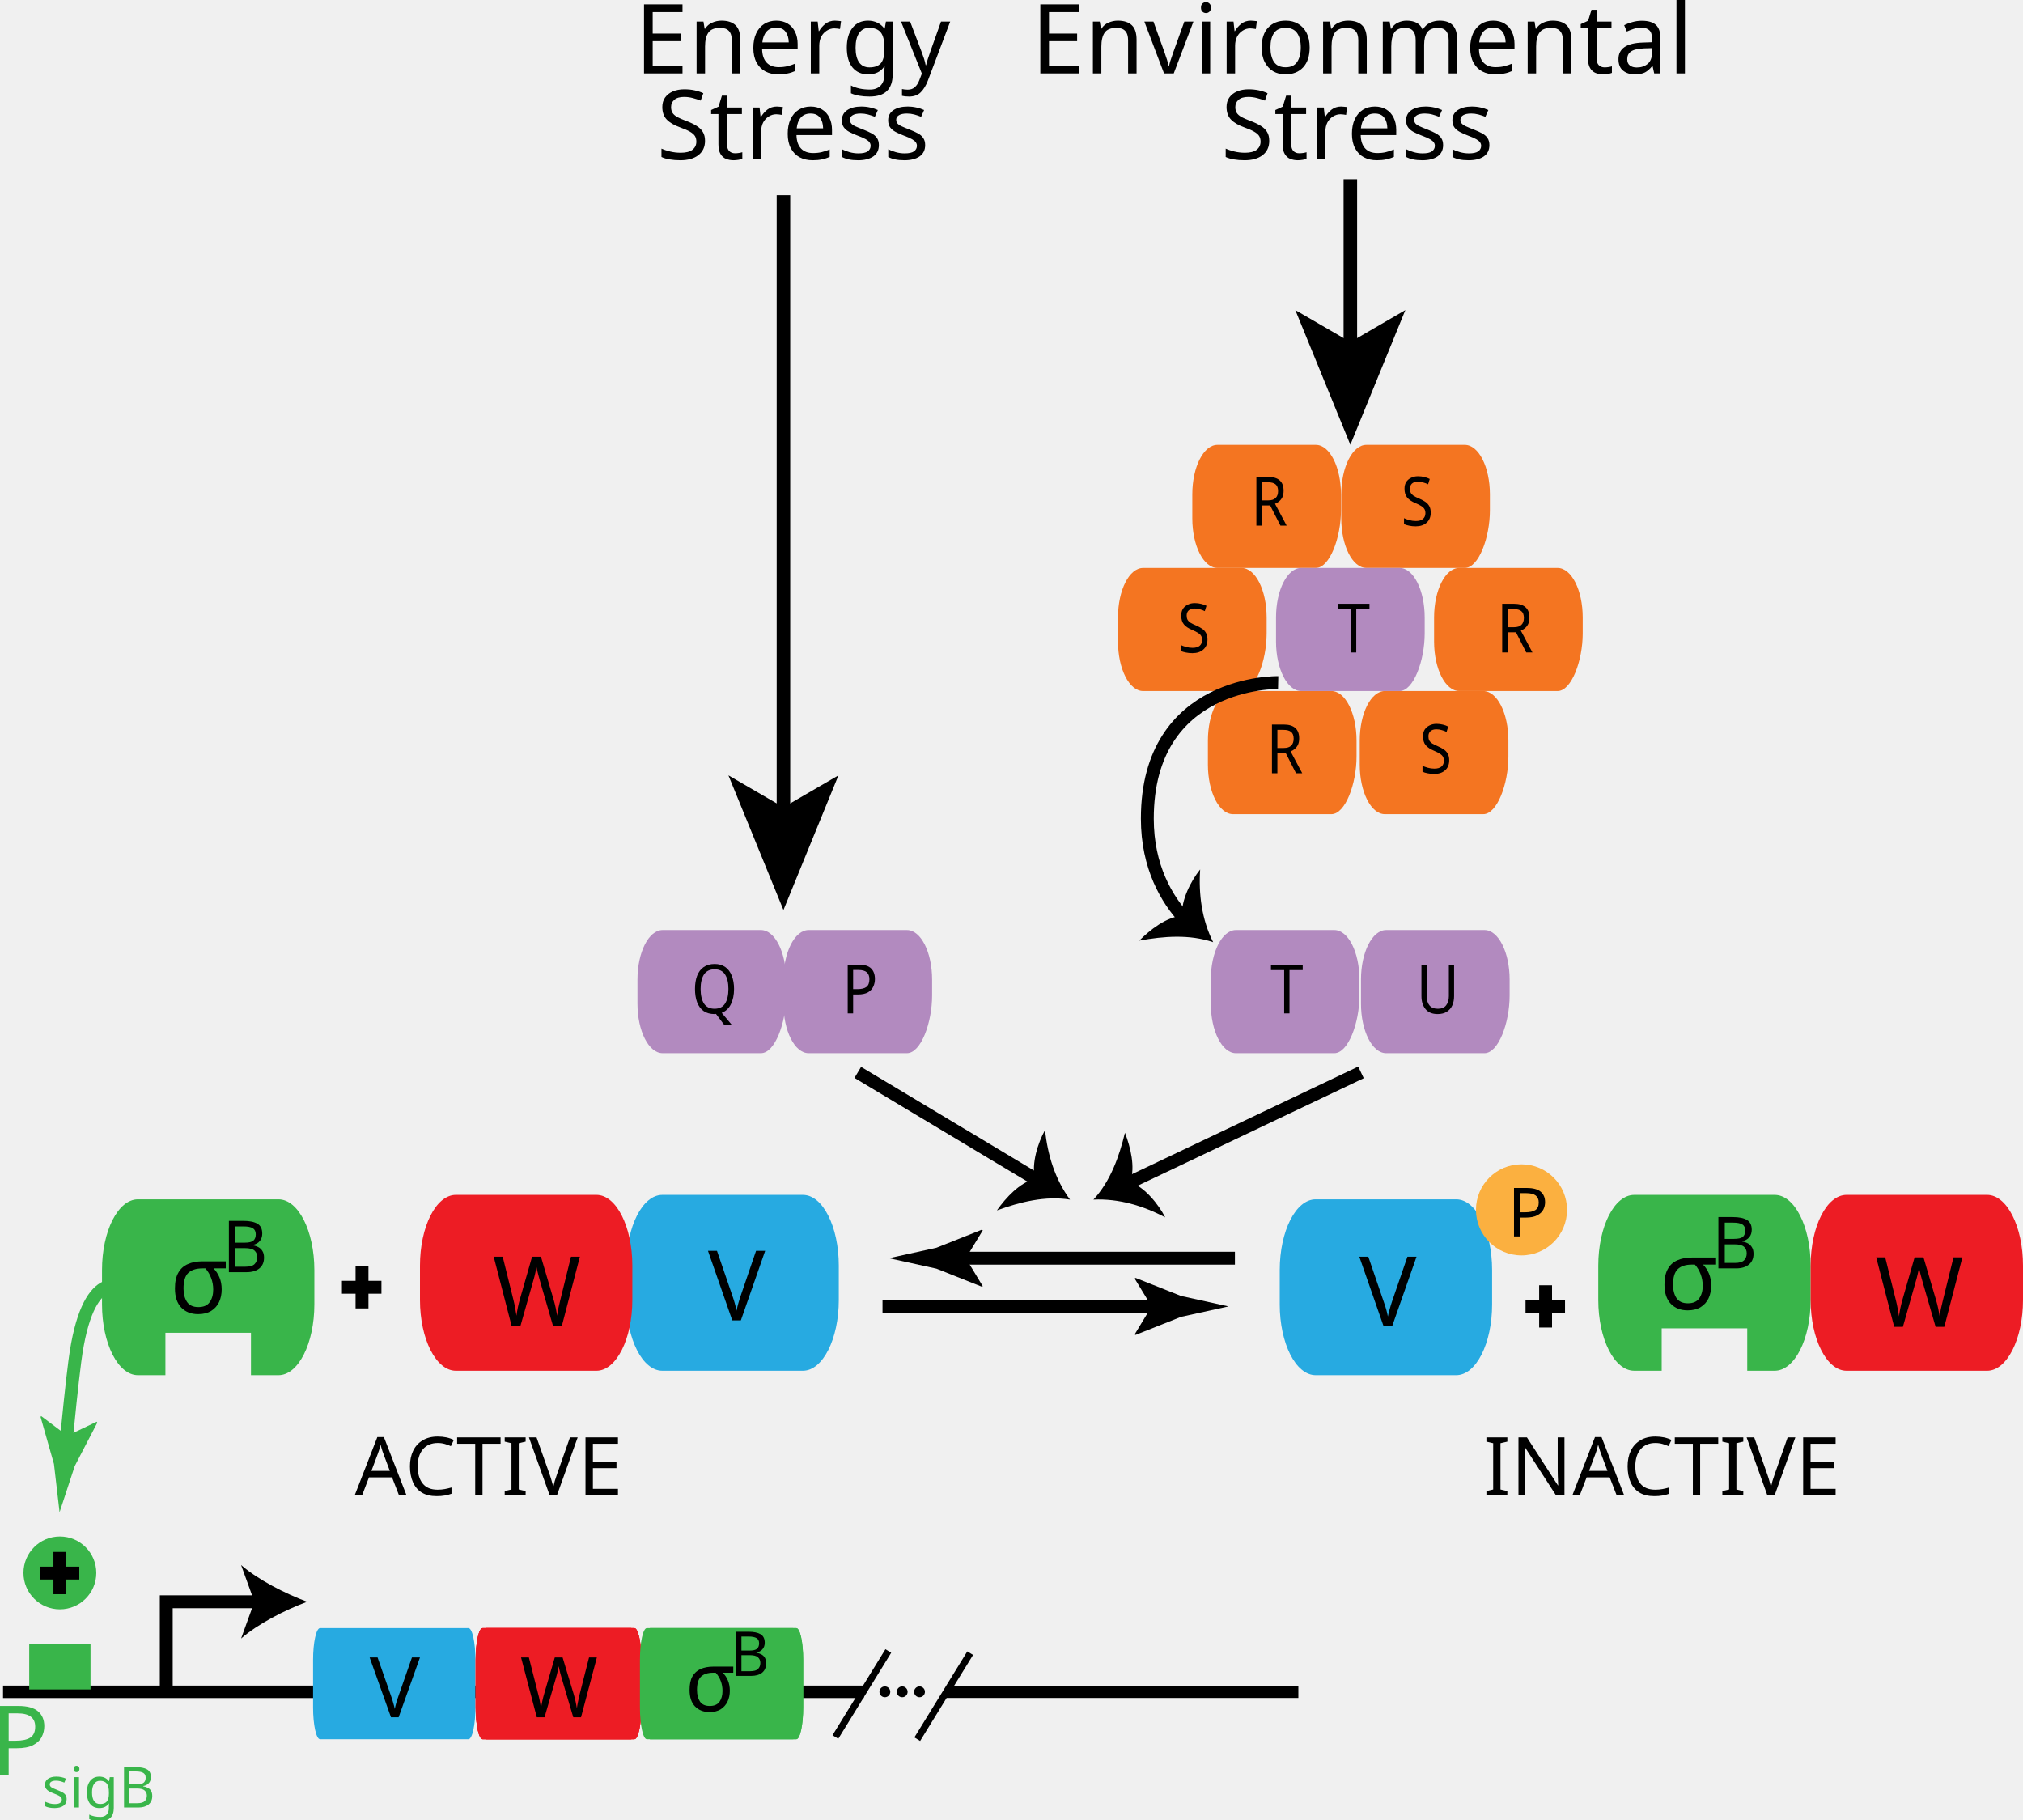
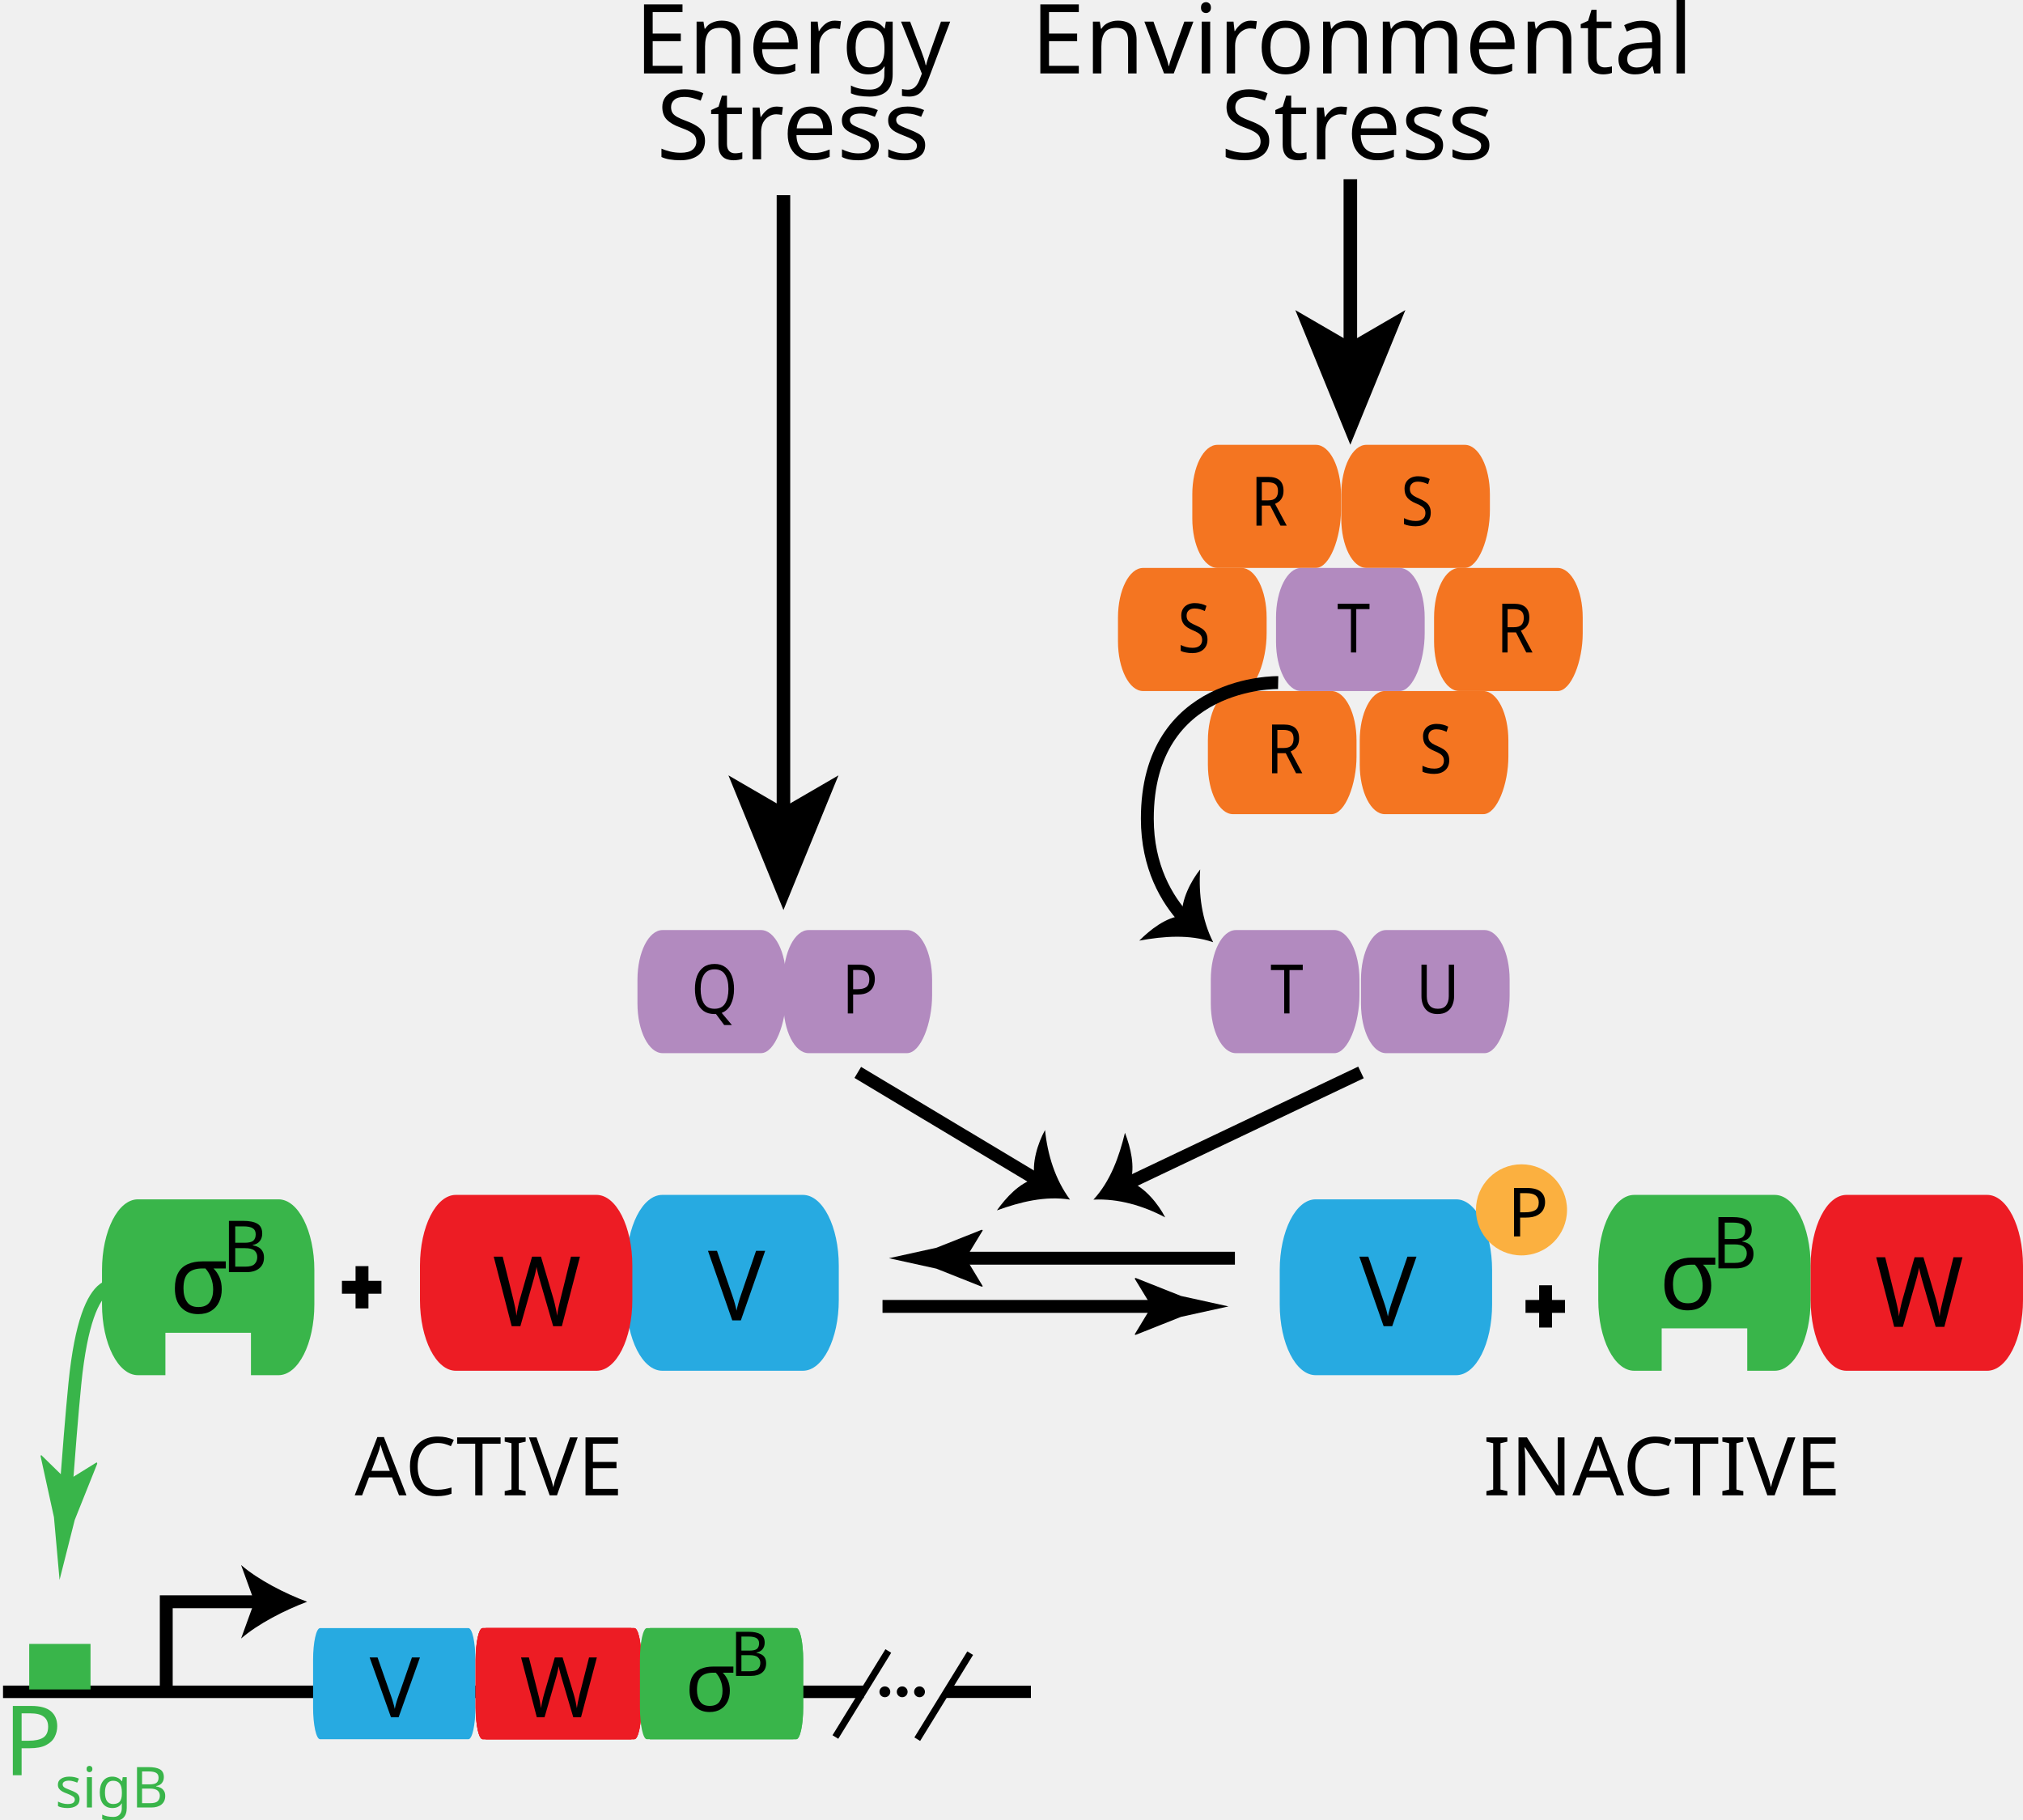
- <svg xmlns="http://www.w3.org/2000/svg" xml:space="preserve" enable-background="new 0 0 595.28 841.89" viewBox="0 0 298.978 268.854" height="268.854" width="298.979" y="0px" x="0px" id="Layer_1" version="1.1">
-   <defs id="defs1507" />
-   <path d="m 137.756,147.115 c 0,4.044 -1.662,8.522 -3.713,8.522 h -14.541 c -2.052,0 -3.716,-3.279 -3.716,-7.323 v -3.545 c 0,-4.044 1.664,-7.324 3.716,-7.324 h 14.541 c 2.051,0 3.713,3.279 3.713,7.324 z" id="path1182" style="fill:#b28abf" />
-   <text y="139.698" x="133.404" style="font-size:9.4px;font-family:MyriadPro-Regular;stroke-width:0.933" id="text1186" font-size="10.077" transform="scale(0.9327915,1.072051)">P</text>
-   <path d="m 116.18,147.115 c 0,4.044 -1.662,8.522 -3.714,8.522 H 97.924 c -2.05,0 -3.713,-3.279 -3.713,-7.323 v -3.545 c 0,-4.044 1.663,-7.324 3.713,-7.324 H 112.466 c 2.052,0 3.714,3.279 3.714,7.324 z" id="path1188" style="fill:#b28abf" />
-   <text y="139.698" x="109.536" style="font-size:9.4px;font-family:MyriadPro-Regular;stroke-width:0.933" id="text1192" font-size="10.077" transform="scale(0.9327915,1.072051)">Q</text>
-   <path d="m 223.108,147.114 c 0,4.046 -1.661,8.524 -3.713,8.524 h -14.541 c -2.052,0 -3.715,-3.279 -3.715,-7.323 v -3.546 c 0,-4.046 1.663,-7.325 3.715,-7.325 h 14.541 c 2.052,0 3.713,3.279 3.713,7.325 z" id="path1194" style="fill:#b28abf" />
-   <text y="139.698" x="224.367" style="font-size:9.4px;font-family:MyriadPro-Regular;stroke-width:0.933" id="text1198" font-size="10.077" transform="scale(0.9327915,1.072051)">U</text>
-   <path d="m 200.913,147.114 c 0,4.046 -1.663,8.524 -3.715,8.524 h -14.542 c -2.051,0 -3.713,-3.279 -3.713,-7.323 v -3.546 c 0,-4.046 1.662,-7.325 3.713,-7.325 h 14.542 c 2.052,0 3.715,3.279 3.715,7.325 z" id="path1200" style="fill:#b28abf" />
-   <text y="139.698" x="201.275" style="font-size:9.4px;font-family:MyriadPro-Regular;stroke-width:0.933" id="text1204" font-size="10.077" transform="scale(0.9327915,1.072051)">T</text>
-   <g transform="translate(-18.0765,-251.5178)" id="g1210">
-     <path d="m 142.041,443.627 c 0,5.778 -2.377,10.463 -5.306,10.463 h -20.774 c -2.929,0 -5.306,-4.685 -5.306,-10.463 v -5.064 c 0,-5.778 2.377,-10.463 5.306,-10.463 h 20.774 c 2.929,0 5.306,4.685 5.306,10.463 z" id="path1206" style="fill:#27aae1" />
-     <text transform="matrix(0.9783,0,0,1,122.707,446.6465)" font-size="14.396" id="text1208" style="font-size:14.396px;font-family:MyriadPro-Regular">V</text>
+ <svg xmlns="http://www.w3.org/2000/svg" version="1.1" id="Layer_1" x="0px" y="0px" width="298.979px" height="268.854px" viewBox="0 0 298.979 268.854" enable-background="new 0 0 298.979 268.854" xml:space="preserve">
+   <path id="path1182" fill="#B28ABF" d="M137.755,147.115c0,4.044-1.662,8.521-3.713,8.521h-14.541c-2.052,0-3.716-3.278-3.716-7.323  v-3.545c0-4.044,1.664-7.323,3.716-7.323h14.541c2.051,0,3.713,3.278,3.713,7.323V147.115z" />
+   <text id="text1186" transform="matrix(0.8701 0 0 1 124.4385 149.7649)" font-family="'MyriadPro-Regular'" font-size="10.077">P</text>
+   <path id="path1188" fill="#B28ABF" d="M116.181,147.115c0,4.044-1.662,8.521-3.714,8.521H97.924c-2.05,0-3.713-3.278-3.713-7.323  v-3.545c0-4.044,1.663-7.323,3.713-7.323h14.542c2.052,0,3.714,3.278,3.714,7.323V147.115z" />
+   <text id="text1192" transform="matrix(0.8701 0 0 1 102.1748 149.7649)" font-family="'MyriadPro-Regular'" font-size="10.077">Q</text>
+   <path id="path1194" fill="#B28ABF" d="M223.108,147.115c0,4.046-1.66,8.523-3.713,8.523h-14.541c-2.052,0-3.715-3.278-3.715-7.322  v-3.547c0-4.046,1.663-7.324,3.715-7.324h14.541c2.053,0,3.713,3.278,3.713,7.324V147.115z" />
+   <text id="text1198" transform="matrix(0.8701 0 0 1 209.2881 149.7649)" font-family="'MyriadPro-Regular'" font-size="10.077">U</text>
+   <path id="path1200" fill="#B28ABF" d="M200.913,147.115c0,4.046-1.662,8.523-3.715,8.523h-14.541c-2.052,0-3.714-3.278-3.714-7.322  v-3.547c0-4.046,1.662-7.324,3.714-7.324h14.541c2.053,0,3.715,3.278,3.715,7.324V147.115z" />
+   <text id="text1204" transform="matrix(0.8701 0 0 1 187.748 149.7649)" font-family="'MyriadPro-Regular'" font-size="10.077">T</text>
+   <g id="g1210" transform="translate(-18.0765,-251.5178)">
+     <path id="path1206" fill="#27AAE1" d="M142.041,443.627c0,5.777-2.377,10.463-5.306,10.463h-20.774   c-2.929,0-5.306-4.686-5.306-10.463v-5.064c0-5.778,2.377-10.463,5.306-10.463h20.774c2.929,0,5.306,4.685,5.306,10.463V443.627z" />
+     <text id="text1208" transform="matrix(0.9783 0 0 1 122.7074 446.647)" font-family="'MyriadPro-Regular'" font-size="14.396">V</text>
  </g>
-   <path d="m 93.452,192.112 c 0,5.776 -2.376,10.461 -5.305,10.461 H 67.373 c -2.931,0 -5.305,-4.685 -5.305,-10.461 v -5.068 c 0,-5.779 2.374,-10.463 5.305,-10.463 h 20.775 c 2.929,0 5.305,4.684 5.305,10.463 z" id="path1214" style="fill:#ed1c24" />
-   <text y="193.849" x="73.599" style="font-size:14.238px;font-family:MyriadPro-Regular;stroke-width:0.989" id="text1218" font-size="14.396" transform="scale(0.9890905,1.01103)">W</text>
-   <path d="m 220.518,192.766 c 0,5.78 -2.374,10.46 -5.306,10.46 h -20.774 c -2.93,0 -5.306,-4.68 -5.306,-10.46 v -5.065 c 0,-5.779 2.376,-10.462 5.306,-10.462 h 20.774 c 2.932,0 5.306,4.683 5.306,10.462 z" id="path1220" style="fill:#27aae1" />
-   <text y="193.849" x="203.11" style="font-size:14.238px;font-family:MyriadPro-Regular;stroke-width:0.989" id="text1224" font-size="14.396" transform="scale(0.9890905,1.01103)">V</text>
-   <circle cx="224.862" cy="178.793" r="6.731" id="circle1226" style="fill:#fbb040" />
-   <text y="182.717" x="222.787" style="font-size:10.038px;font-family:MyriadPro-Regular" id="text1230" font-size="10.038">P</text>
-   <line style="fill:none;stroke:#000000;stroke-width:1.904" id="line1232" y2="198.884" x2="158.138" y1="198.884" x1="158.138" />
-   <line style="fill:none;stroke:#000000;stroke-width:1.904" id="line1234" y2="198.884" x2="158.138" y1="198.884" x1="158.138" />
-   <path d="m 46.459,192.766 c 0,5.778 -2.374,10.461 -5.305,10.461 h -4.064 v -6.266 h -12.644 v 6.266 h -4.065 c -2.931,0 -5.305,-4.683 -5.305,-10.461 v -5.066 c 0,-5.776 2.374,-10.461 5.305,-10.461 h 20.773 c 2.931,0 5.305,4.685 5.305,10.461 z" id="path1236" style="fill:#39b54a" />
-   <text y="191.945" x="25.36" style="font-size:14.125px;font-family:MyriadPro-Regular;stroke-width:0.989" id="text1240" font-size="14.281" transform="scale(0.9890905,1.01103)">σ</text>
-   <text y="185.942" x="33.187" style="font-size:10.496px;font-family:MyriadPro-Regular;stroke-width:0.577" id="text1242" font-size="18.203" transform="scale(0.9890481,1.011073)">B</text>
-   <line style="fill:#ffffff;stroke:#000000;stroke-width:1.843" id="line1244" y2="250.019" x2="127.664" y1="250.019" x1="0.447" />
-   <path d="m 70.261,252.318 c 0,2.598 -0.464,4.708 -1.036,4.708 h -21.919 c -0.573,0 -1.037,-2.11 -1.037,-4.708 v -7.008 c 0,-2.601 0.464,-4.708 1.037,-4.708 h 21.919 c 0.572,0 1.036,2.107 1.036,4.708 z" id="path1246" style="fill:#27aae1" />
-   <text y="253.783" x="54.629" style="font-size:12.387px;font-family:MyriadPro-Regular" id="text1250" font-size="12.387">V</text>
-   <path d="m 94.291,252.318 c 0,2.598 -0.464,4.708 -1.038,4.708 h -21.919 c -0.573,0 -1.037,-2.11 -1.037,-4.708 v -7.008 c 0,-2.601 0.464,-4.708 1.037,-4.708 h 21.919 c 0.574,0 1.038,2.107 1.038,4.708 z" id="path1252" style="fill:#ed1c24" />
-   <path d="m 94.782,252.318 c 0,2.598 -0.464,4.708 -1.038,4.708 h -21.919 c -0.573,0 -1.037,-2.11 -1.037,-4.708 v -7.008 c 0,-2.601 0.464,-4.708 1.037,-4.708 h 21.919 c 0.574,0 1.038,2.107 1.038,4.708 z" id="path1256" style="fill:#ed1c24" />
-   <path d="m 94.291,252.318 c 0,2.598 -0.464,4.708 -1.038,4.708 h -21.919 c -0.573,0 -1.037,-2.11 -1.037,-4.708 v -7.008 c 0,-2.601 0.464,-4.708 1.037,-4.708 h 21.919 c 0.574,0 1.038,2.107 1.038,4.708 z" id="path1260" style="fill:#ed1c24" />
-   <path d="m 94.782,252.318 c 0,2.598 -0.464,4.708 -1.038,4.708 h -21.919 c -0.573,0 -1.037,-2.11 -1.037,-4.708 v -7.008 c 0,-2.601 0.464,-4.708 1.037,-4.708 h 21.919 c 0.574,0 1.038,2.107 1.038,4.708 z" id="path1264" style="fill:#ed1c24" />
-   <path d="m 94.291,252.318 c 0,2.598 -0.464,4.708 -1.038,4.708 h -21.919 c -0.573,0 -1.037,-2.11 -1.037,-4.708 v -7.008 c 0,-2.601 0.464,-4.708 1.037,-4.708 h 21.919 c 0.574,0 1.038,2.107 1.038,4.708 z" id="path1268" style="fill:#ed1c24" />
-   <path d="m 94.782,252.318 c 0,2.598 -0.464,4.708 -1.038,4.708 h -21.919 c -0.573,0 -1.037,-2.11 -1.037,-4.708 v -7.008 c 0,-2.601 0.464,-4.708 1.037,-4.708 h 21.919 c 0.574,0 1.038,2.107 1.038,4.708 z" id="path1272" style="fill:#ed1c24" />
-   <text y="253.783" x="76.852" font-size="12.387" id="text1276" style="font-size:12.387px;font-family:MyriadPro-Regular">W</text>
-   <path d="m 118.703,252.318 c 0,2.598 -0.458,4.708 -1.023,4.708 H 96.089 c -0.563,0 -1.021,-2.11 -1.021,-4.708 v -7.008 c 0,-2.601 0.458,-4.708 1.021,-4.708 H 117.68 c 0.565,0 1.023,2.107 1.023,4.708 z" id="path1280" style="fill:#39b54a" />
-   <path d="m 118.21,252.318 c 0,2.598 -0.457,4.708 -1.021,4.708 H 95.599 c -0.564,0 -1.022,-2.11 -1.022,-4.708 v -7.008 c 0,-2.601 0.458,-4.708 1.022,-4.708 H 117.189 c 0.564,0 1.021,2.107 1.021,4.708 z" id="path1284" style="fill:#39b54a" />
-   <path d="m 118.703,252.318 c 0,2.598 -0.458,4.708 -1.023,4.708 H 96.089 c -0.563,0 -1.021,-2.11 -1.021,-4.708 v -7.008 c 0,-2.601 0.458,-4.708 1.021,-4.708 H 117.68 c 0.565,0 1.023,2.107 1.023,4.708 z" id="path1288" style="fill:#39b54a" />
-   <rect style="fill:#39b54a" id="rect1292" height="6.73" width="9.059" y="242.937" x="4.319" />
-   <g transform="translate(-18.0765,-251.5178)" id="g1304">
+   <path id="path1214" fill="#ED1C24" d="M93.453,192.113c0,5.775-2.376,10.461-5.305,10.461H67.373c-2.931,0-5.305-4.686-5.305-10.461  v-5.068c0-5.779,2.374-10.463,5.305-10.463h20.775c2.929,0,5.305,4.684,5.305,10.463V192.113z" />
+   <text id="text1218" transform="matrix(0.9783 0 0 1 72.7954 195.9875)" font-family="'MyriadPro-Regular'" font-size="14.396">W</text>
+   <path id="path1220" fill="#27AAE1" d="M220.518,192.766c0,5.78-2.374,10.46-5.306,10.46h-20.774c-2.931,0-5.306-4.68-5.306-10.46  v-5.064c0-5.779,2.375-10.462,5.306-10.462h20.774c2.932,0,5.306,4.683,5.306,10.462V192.766z" />
+   <text id="text1224" transform="matrix(0.9783 0 0 1 200.8936 195.9875)" font-family="'MyriadPro-Regular'" font-size="14.396">V</text>
+   <circle id="circle1226" fill="#FBB040" cx="224.862" cy="178.793" r="6.731" />
+   <text id="text1230" transform="matrix(1 0 0 1 222.7861 182.717)" font-family="'MyriadPro-Regular'" font-size="10.038">P</text>
+   <line id="line1232" fill="none" stroke="#000000" stroke-width="1.904" x1="158.138" y1="198.884" x2="158.138" y2="198.884" />
+   <line id="line1234" fill="none" stroke="#000000" stroke-width="1.904" x1="158.138" y1="198.884" x2="158.138" y2="198.884" />
+   <path id="path1236" fill="#39B54A" d="M46.458,192.766c0,5.778-2.374,10.461-5.305,10.461h-4.064v-6.266H24.445v6.266H20.38  c-2.931,0-5.305-4.683-5.305-10.461V187.7c0-5.776,2.374-10.461,5.305-10.461h20.773c2.931,0,5.305,4.685,5.305,10.461V192.766z" />
+   <text id="text1240" transform="matrix(0.9783 0 0 1 25.0835 194.0627)" font-family="'MyriadPro-Regular'" font-size="14.281">σ</text>
+   <text id="text1242" transform="matrix(0.9782 0 0 1 32.8237 188.0002)" font-family="'MyriadPro-Regular'" font-size="10.612">B</text>
+   <line id="line1244" fill="none" stroke="#000000" stroke-width="1.843" x1="0.447" y1="250.019" x2="127.664" y2="250.019" />
+   <path id="path1246" fill="#27AAE1" d="M70.262,252.319c0,2.598-0.464,4.708-1.036,4.708H47.307c-0.573,0-1.037-2.11-1.037-4.708  v-7.009c0-2.601,0.464-4.708,1.037-4.708h21.919c0.572,0,1.036,2.107,1.036,4.708V252.319z" />
+   <text id="text1250" transform="matrix(1 0 0 1 54.6289 253.7834)" font-family="'MyriadPro-Regular'" font-size="12.387">V</text>
+   <path id="path1252" fill="#ED1C24" d="M94.292,252.319c0,2.598-0.464,4.708-1.038,4.708H71.334c-0.573,0-1.037-2.11-1.037-4.708  v-7.009c0-2.601,0.464-4.708,1.037-4.708h21.919c0.574,0,1.038,2.107,1.038,4.708V252.319z" />
+   <path id="path1256" fill="#ED1C24" d="M94.783,252.319c0,2.598-0.464,4.708-1.038,4.708H71.826c-0.573,0-1.037-2.11-1.037-4.708  v-7.009c0-2.601,0.464-4.708,1.037-4.708h21.919c0.574,0,1.038,2.107,1.038,4.708V252.319z" />
+   <path id="path1260" fill="#ED1C24" d="M94.292,252.319c0,2.598-0.464,4.708-1.038,4.708H71.334c-0.573,0-1.037-2.11-1.037-4.708  v-7.009c0-2.601,0.464-4.708,1.037-4.708h21.919c0.574,0,1.038,2.107,1.038,4.708V252.319z" />
+   <path id="path1264" fill="#ED1C24" d="M94.783,252.319c0,2.598-0.464,4.708-1.038,4.708H71.826c-0.573,0-1.037-2.11-1.037-4.708  v-7.009c0-2.601,0.464-4.708,1.037-4.708h21.919c0.574,0,1.038,2.107,1.038,4.708V252.319z" />
+   <path id="path1268" fill="#ED1C24" d="M94.292,252.319c0,2.598-0.464,4.708-1.038,4.708H71.334c-0.573,0-1.037-2.11-1.037-4.708  v-7.009c0-2.601,0.464-4.708,1.037-4.708h21.919c0.574,0,1.038,2.107,1.038,4.708V252.319z" />
+   <path id="path1272" fill="#ED1C24" d="M94.783,252.319c0,2.598-0.464,4.708-1.038,4.708H71.826c-0.573,0-1.037-2.11-1.037-4.708  v-7.009c0-2.601,0.464-4.708,1.037-4.708h21.919c0.574,0,1.038,2.107,1.038,4.708V252.319z" />
+   <text id="text1276" transform="matrix(1 0 0 1 76.8516 253.7834)" font-family="'MyriadPro-Regular'" font-size="12.387">W</text>
+   <path id="path1280" fill="#39B54A" d="M118.703,252.319c0,2.598-0.458,4.708-1.023,4.708h-21.59c-0.563,0-1.021-2.11-1.021-4.708  v-7.009c0-2.601,0.458-4.708,1.021-4.708h21.59c0.565,0,1.023,2.107,1.023,4.708V252.319z" />
+   <path id="path1284" fill="#39B54A" d="M118.21,252.319c0,2.598-0.457,4.708-1.021,4.708H95.6c-0.564,0-1.022-2.11-1.022-4.708  v-7.009c0-2.601,0.458-4.708,1.022-4.708h21.59c0.564,0,1.021,2.107,1.021,4.708V252.319z" />
+   <path id="path1288" fill="#39B54A" d="M118.703,252.319c0,2.598-0.458,4.708-1.023,4.708h-21.59c-0.563,0-1.021-2.11-1.021-4.708  v-7.009c0-2.601,0.458-4.708,1.021-4.708h21.59c0.565,0,1.023,2.107,1.023,4.708V252.319z" />
+   <rect id="rect1292" x="4.319" y="242.937" fill="#39B54A" width="9.059" height="6.73" />
+   <g id="g1304" transform="translate(-18.0765,-251.5178)">
    <g id="g1302">
      <g id="g1300">
-         <line x1="158.768" y1="437.457" x2="200.585" y2="437.457" id="line1294" style="fill:none;stroke:#000000;stroke-width:1.904" />
+         <line id="line1294" fill="none" stroke="#000000" stroke-width="1.904" x1="158.768" y1="437.458" x2="200.585" y2="437.458" />
        <g id="g1298">
-           <path d="m 160.818,437.457 2.503,-4.116 -0.14,-0.094 -6.712,2.666 c -2.338,0.515 -4.677,1.029 -7.016,1.544 2.338,0.515 4.677,1.028 7.016,1.544 l 6.712,2.666 0.14,-0.07 z" id="path1296" />
+           <path id="path1296" d="M160.818,437.458l2.503-4.116l-0.14-0.095l-6.712,2.666c-2.338,0.516-4.677,1.029-7.016,1.545      c2.338,0.515,4.677,1.027,7.016,1.544l6.712,2.666l0.14-0.07L160.818,437.458z" />
        </g>
      </g>
    </g>
  </g>
-   <g transform="translate(-18.0765,-251.5178)" id="g1318">
+   <g id="g1318" transform="translate(-18.0765,-251.5178)">
    <g id="g1316">
      <g id="g1314">
-         <line x1="148.503" y1="444.58" x2="190.32" y2="444.58" id="line1308" style="fill:none;stroke:#000000;stroke-width:1.904" />
+         <line id="line1308" fill="none" stroke="#000000" stroke-width="1.904" x1="148.503" y1="444.58" x2="190.32" y2="444.58" />
        <g id="g1312">
-           <path d="m 188.27,444.58 -2.504,-4.116 0.141,-0.094 6.713,2.666 c 2.338,0.515 4.677,1.029 7.016,1.544 -2.339,0.515 -4.678,1.028 -7.016,1.544 l -6.713,2.666 -0.141,-0.07 z" id="path1310" />
+           <path id="path1310" d="M188.27,444.58l-2.504-4.115l0.142-0.095l6.713,2.666c2.338,0.516,4.677,1.029,7.016,1.544      c-2.339,0.516-4.678,1.028-7.016,1.545l-6.713,2.665l-0.142-0.069L188.27,444.58z" />
        </g>
      </g>
    </g>
  </g>
-   <g transform="translate(-18.0765,-251.5178)" id="g1332">
+   <g id="g1332" transform="translate(-18.0765,-251.5178)">
    <g id="g1330">
      <g id="g1328">
-         <path stroke-miterlimit="10" d="m 36.246,441.864 c 0,0 -5.244,-3.448 -7.104,10.791 -0.421,3.226 -0.96,8.471 -1.407,13.069" id="path1322" style="fill:none;stroke:#39b54a;stroke-width:1.904;stroke-miterlimit:10" />
+         <path id="path1322" fill="none" stroke="#39B54A" stroke-width="1.904" stroke-miterlimit="10" d="M36.246,441.973     c0,0-5.244-4.476-7.104,14.011c-0.421,4.189-0.96,10.999-1.407,16.969" />
        <g id="g1326">
-           <path d="m 28.024,463.693 4.348,-2.076 0.079,0.149 -3.329,6.409 c -0.747,2.274 -1.495,4.55 -2.243,6.824 -0.276,-2.379 -0.552,-4.757 -0.829,-7.136 l -1.976,-6.946 0.084,-0.133 z" id="path1324" style="fill:#39b54a" />
+           <path id="path1324" fill="#39B54A" d="M28.024,470.315l4.348-2.695l0.079,0.194l-3.329,8.321      c-0.747,2.951-1.495,5.907-2.243,8.86c-0.276-3.09-0.552-6.178-0.829-9.267l-1.976-9.018l0.084-0.173L28.024,470.315z" />
        </g>
      </g>
    </g>
  </g>
-   <circle style="fill:#39b54a" id="circle1336" r="5.383" cy="232.445" cx="8.849" />
-   <line style="fill:none;stroke:#000000;stroke-width:1.904" id="line1338" y2="232.47" x2="11.72" y1="232.47" x1="5.883" />
-   <line style="fill:none;stroke:#000000;stroke-width:1.904" id="line1340" y2="235.593" x2="8.849" y1="229.346" x1="8.849" />
-   <g transform="translate(-18.0765,-251.5178)" id="g1348">
-     <polyline points="42.648,501.186 42.648,488.228 56.577,488.228   " id="polyline1342" style="fill:none;stroke:#000000;stroke-width:1.904" />
+   <g id="g1348" transform="translate(-18.0765,-251.5178)">
+     <polyline id="polyline1342" fill="none" stroke="#000000" stroke-width="1.904" points="42.648,501.186 42.648,488.228    56.577,488.228  " />
    <g id="g1346">
-       <path d="m 63.472,488.228 c -3.244,1.204 -7.27,3.258 -9.765,5.434 l 1.965,-5.434 -1.965,-5.433 c 2.495,2.176 6.521,4.229 9.765,5.433 z" id="path1344" />
+       <path id="path1344" d="M63.472,488.228c-3.244,1.204-7.27,3.258-9.765,5.434l1.965-5.434l-1.965-5.433    C56.202,484.971,60.228,487.024,63.472,488.228z" />
    </g>
  </g>
-   <text y="250.122" x="102.364" style="font-size:12.155px;font-family:MyriadPro-Regular;stroke-width:0.989" id="text1352" font-size="12.289" transform="scale(0.9890905,1.01103)">σ</text>
-   <text y="244.952" x="109.102" style="font-size:9.032px;font-family:MyriadPro-Regular;stroke-width:0.577" id="text1354" font-size="15.663" transform="scale(0.9890481,1.011073)">B</text>
-   <g transform="translate(-18.0765,-251.1403)" id="g1360">
-     <text transform="translate(16.6694,513.4814)" font-size="14.337" id="text1356" style="font-size:14.337px;font-family:MyriadPro-Regular;fill:#39b54a">P</text>
-     <text transform="matrix(0.583,0,0,0.583,24.2969,518.2559)" font-size="14.337" id="text1358" style="font-size:14.337px;font-family:MyriadPro-Regular;fill:#39b54a">sigB</text>
+   <text id="text1352" transform="matrix(0.9783 0 0 1 101.2471 252.8811)" font-family="'MyriadPro-Regular'" font-size="12.289">σ</text>
+   <text id="text1354" transform="matrix(0.9782 0 0 1 107.9072 247.6643)" font-family="'MyriadPro-Regular'" font-size="9.132">B</text>
+   <g id="g1360" transform="translate(-18.0765,-251.1403)">
+     <text id="text1356" transform="matrix(1 0 0 1 18.5819 513.4814)" fill="#39B54A" font-family="'MyriadPro-Regular'" font-size="14.337">P</text>
+     <text id="text1358" transform="matrix(1 0 0 1 26.2103 518.2558)" fill="#39B54A" font-family="'MyriadPro-Regular'" font-size="8.358">sigB</text>
  </g>
-   <path d="m 198.181,75.407 c 0,4.046 -1.664,8.523 -3.713,8.523 h -14.543 c -2.05,0 -3.715,-3.277 -3.715,-7.322 v -3.547 c 0,-4.044 1.665,-7.323 3.715,-7.323 h 14.543 c 2.049,0 3.713,3.279 3.713,7.323 z" id="path1364" style="fill:#f47521" />
-   <path d="m 220.192,75.407 c 0,4.046 -1.661,8.523 -3.713,8.523 h -14.541 c -2.052,0 -3.713,-3.277 -3.713,-7.322 v -3.547 c 0,-4.044 1.661,-7.323 3.713,-7.323 h 14.541 c 2.052,0 3.713,3.279 3.713,7.323 z" id="path1368" style="fill:#f47521" />
-   <path d="m 233.909,93.6 c 0,4.047 -1.661,8.524 -3.713,8.524 h -14.541 c -2.052,0 -3.713,-3.278 -3.713,-7.322 v -3.547 c 0,-4.046 1.661,-7.325 3.713,-7.325 h 14.541 c 2.052,0 3.713,3.279 3.713,7.325 z" id="path1372" style="fill:#f47521" />
-   <path d="m 222.925,111.794 c 0,4.046 -1.661,8.524 -3.713,8.524 h -14.541 c -2.052,0 -3.716,-3.279 -3.716,-7.324 v -3.545 c 0,-4.046 1.664,-7.325 3.716,-7.325 h 14.541 c 2.052,0 3.713,3.279 3.713,7.325 z" id="path1376" style="fill:#f47521" />
-   <path d="m 200.482,111.794 c 0,4.046 -1.661,8.524 -3.713,8.524 h -14.542 c -2.052,0 -3.713,-3.279 -3.713,-7.324 v -3.545 c 0,-4.046 1.661,-7.325 3.713,-7.325 h 14.542 c 2.052,0 3.713,3.279 3.713,7.325 z" id="path1380" style="fill:#f47521" />
-   <path d="m 187.196,93.6 c 0,4.047 -1.662,8.524 -3.714,8.524 h -14.542 c -2.05,0 -3.713,-3.278 -3.713,-7.322 v -3.547 c 0,-4.046 1.663,-7.325 3.713,-7.325 h 14.542 c 2.052,0 3.714,3.279 3.714,7.325 z" id="path1384" style="fill:#f47521" />
-   <text y="72.458" x="198.154" style="font-size:9.4px;font-family:MyriadPro-Regular;stroke-width:0.933" id="text1388" font-size="10.077" transform="scale(0.9327915,1.072051)">R</text>
-   <text y="72.458" x="221.963" style="font-size:9.4px;font-family:MyriadPro-Regular;stroke-width:0.933" id="text1390" font-size="10.077" transform="scale(0.9327915,1.072051)">S</text>
-   <text y="89.942" x="237.098" style="font-size:9.4px;font-family:MyriadPro-Regular;stroke-width:0.933" id="text1392" font-size="10.077" transform="scale(0.9327915,1.072051)">R</text>
-   <text y="106.594" x="224.893" style="font-size:9.4px;font-family:MyriadPro-Regular;stroke-width:0.933" id="text1394" font-size="10.077" transform="scale(0.9327915,1.072051)">S</text>
-   <text y="106.594" x="200.621" style="font-size:9.4px;font-family:MyriadPro-Regular;stroke-width:0.933" id="text1396" font-size="10.077" transform="scale(0.9327915,1.072051)">R</text>
-   <text y="89.942" x="186.589" style="font-size:9.4px;font-family:MyriadPro-Regular;stroke-width:0.933" id="text1398" font-size="10.077" transform="scale(0.9327915,1.072051)">S</text>
-   <path d="m 210.554,93.6 c 0,4.047 -1.662,8.524 -3.713,8.524 h -14.543 c -2.05,0 -3.715,-3.278 -3.715,-7.322 v -3.547 c 0,-4.046 1.665,-7.325 3.715,-7.325 h 14.543 c 2.051,0 3.713,3.279 3.713,7.325 z" id="path1400" style="fill:#b28abf" />
-   <text y="89.942" x="211.853" style="font-size:9.4px;font-family:MyriadPro-Regular;stroke-width:0.933" id="text1404" font-size="10.077" transform="scale(0.9327915,1.072051)">T</text>
-   <g transform="translate(-18.0765,-251.5178)" id="g1412">
-     <path d="m 206.976,352.392 c 0,0 -19.336,-0.423 -19.336,20.109 0,7.151 2.903,11.937 5.538,14.808" id="path1406" style="fill:none;stroke:#000000;stroke-width:1.904" />
+   <path id="path1364" fill="#F47521" d="M198.182,75.407c0,4.046-1.664,8.522-3.713,8.522h-14.544c-2.049,0-3.715-3.276-3.715-7.321  v-3.548c0-4.044,1.666-7.322,3.715-7.322h14.544c2.049,0,3.713,3.278,3.713,7.322V75.407z" />
+   <path id="path1368" fill="#F47521" d="M220.192,75.407c0,4.046-1.66,8.522-3.713,8.522h-14.541c-2.052,0-3.713-3.276-3.713-7.321  v-3.548c0-4.044,1.661-7.322,3.713-7.322h14.541c2.053,0,3.713,3.278,3.713,7.322V75.407z" />
+   <path id="path1372" fill="#F47521" d="M233.909,93.6c0,4.047-1.662,8.524-3.714,8.524h-14.541c-2.052,0-3.713-3.278-3.713-7.322  v-3.547c0-4.046,1.661-7.325,3.713-7.325h14.541c2.052,0,3.714,3.279,3.714,7.325V93.6z" />
+   <path id="path1376" fill="#F47521" d="M222.925,111.794c0,4.046-1.66,8.524-3.713,8.524h-14.541c-2.051,0-3.715-3.279-3.715-7.324  v-3.545c0-4.046,1.664-7.325,3.715-7.325h14.541c2.053,0,3.713,3.279,3.713,7.325V111.794z" />
+   <path id="path1380" fill="#F47521" d="M200.481,111.794c0,4.046-1.661,8.524-3.713,8.524h-14.542c-2.052,0-3.713-3.279-3.713-7.324  v-3.545c0-4.046,1.661-7.325,3.713-7.325h14.542c2.052,0,3.713,3.279,3.713,7.325V111.794z" />
+   <path id="path1384" fill="#F47521" d="M187.195,93.6c0,4.047-1.661,8.524-3.714,8.524h-14.542c-2.05,0-3.713-3.278-3.713-7.322  v-3.547c0-4.046,1.663-7.325,3.713-7.325h14.542c2.053,0,3.714,3.279,3.714,7.325V93.6z" />
+   <text id="text1388" transform="matrix(0.8701 0 0 1 184.8369 77.679)" font-family="'MyriadPro-Regular'" font-size="10.077">R</text>
+   <text id="text1390" transform="matrix(0.8701 0 0 1 207.0459 77.679)" font-family="'MyriadPro-Regular'" font-size="10.077">S</text>
+   <text id="text1392" transform="matrix(0.8701 0 0 1 221.1631 96.4231)" font-family="'MyriadPro-Regular'" font-size="10.077">R</text>
+   <text id="text1394" transform="matrix(0.8701 0 0 1 209.7783 114.2747)" font-family="'MyriadPro-Regular'" font-size="10.077">S</text>
+   <text id="text1396" transform="matrix(0.8701 0 0 1 187.1377 114.2747)" font-family="'MyriadPro-Regular'" font-size="10.077">R</text>
+   <text id="text1398" transform="matrix(0.8701 0 0 1 174.0488 96.4231)" font-family="'MyriadPro-Regular'" font-size="10.077">S</text>
+   <path id="path1400" fill="#B28ABF" d="M210.554,93.6c0,4.047-1.662,8.524-3.713,8.524h-14.543c-2.051,0-3.715-3.278-3.715-7.322  v-3.547c0-4.046,1.664-7.325,3.715-7.325h14.543c2.051,0,3.713,3.279,3.713,7.325V93.6z" />
+   <text id="text1404" transform="matrix(0.8701 0 0 1 197.6152 96.4231)" font-family="'MyriadPro-Regular'" font-size="10.077">T</text>
+   <g id="g1412" transform="translate(-18.0765,-251.5178)">
+     <path id="path1406" fill="none" stroke="#000000" stroke-width="1.904" d="M206.976,352.392c0,0-19.336-0.423-19.336,20.109   c0,7.15,2.902,11.937,5.538,14.808" />
    <g id="g1410">
-       <path d="m 192.781,386.832 c -0.175,-2.245 1.295,-5.129 2.667,-6.83 -0.248,3.646 0.245,7.434 1.92,10.754 -3.5,-1.187 -7.323,-0.889 -10.922,-0.232 1.663,-1.655 3.943,-3.441 6.335,-3.692 z" id="path1408" />
+       <path id="path1408" d="M192.781,386.833c-0.175-2.245,1.295-5.13,2.668-6.83c-0.248,3.646,0.244,7.434,1.92,10.754    c-3.5-1.188-7.323-0.89-10.922-0.232C188.109,388.869,190.389,387.083,192.781,386.833L192.781,386.833z" />
    </g>
  </g>
-   <text y="10.85" x="93.789" id="text1420">
-     <tspan style="font-size:14.281px;font-family:MyriadPro-Bold" id="tspan1416" font-size="14.281" y="10.85" x="93.789">Energy</tspan>
-     <tspan style="font-size:14.281px;font-family:MyriadPro-Bold" id="tspan1418" font-size="14.281" y="23.544" x="97.023">Stress</tspan>
-   </text>
-   <text y="10.85" x="152.361" id="text1426">
-     <tspan style="font-size:14.281px;font-family:MyriadPro-Bold" id="tspan1422" font-size="14.281" y="10.85" x="152.361">Environmental</tspan>
-     <tspan style="font-size:14.281px;font-family:MyriadPro-Bold" id="tspan1424" font-size="14.281" y="23.544" x="180.409">Stress</tspan>
-   </text>
-   <g transform="translate(-18.0765,-251.5178)" id="g1434">
-     <line x1="144.847" y1="410" x2="171.562" y2="426.01" id="line1428" style="fill:none;stroke:#000000;stroke-width:1.904" />
+   <text transform="matrix(1 0 0 1 93.7886 10.8499)" font-family="'MyriadPro-Bold'" font-size="14.281">Energy</text>
+   <text transform="matrix(1 0 0 1 97.0229 23.5442)" font-family="'MyriadPro-Bold'" font-size="14.281">Stress</text>
+   <text transform="matrix(1 0 0 1 152.3604 10.8508)" font-family="'MyriadPro-Bold'" font-size="14.281">Environmental</text>
+   <text transform="matrix(1 0 0 1 180.4092 23.5442)" font-family="'MyriadPro-Bold'" font-size="14.281">Stress</text>
+   <g id="g1434" transform="translate(-18.0765,-251.5178)">
+     <line id="line1428" fill="none" stroke="#000000" stroke-width="1.904" x1="144.847" y1="410" x2="171.562" y2="426.01" />
    <g id="g1432">
-       <path d="m 171.036,425.694 c -0.547,-2.184 0.42,-5.273 1.489,-7.179 0.365,3.637 1.483,7.288 3.689,10.282 -3.649,-0.586 -7.369,0.347 -10.807,1.595 1.363,-1.909 3.312,-4.049 5.629,-4.698 z" id="path1430" />
+       <path id="path1430" d="M171.036,425.694c-0.547-2.184,0.42-5.272,1.488-7.179c0.365,3.637,1.483,7.288,3.689,10.282    c-3.649-0.586-7.369,0.347-10.807,1.595C166.77,428.483,168.719,426.343,171.036,425.694L171.036,425.694z" />
    </g>
  </g>
-   <g transform="translate(-18.0765,-251.5178)" id="g1444">
-     <line x1="219.216" y1="410" x2="184.575" y2="426.469" id="line1438" style="fill:none;stroke:#000000;stroke-width:1.904" />
+   <g id="g1444" transform="translate(-18.0765,-251.5178)">
+     <line id="line1438" fill="none" stroke="#000000" stroke-width="1.904" x1="219.216" y1="410" x2="184.576" y2="426.469" />
    <g id="g1442">
-       <path d="m 185.128,426.206 c 2.121,0.754 4.158,3.271 5.152,5.217 -3.23,-1.711 -6.89,-2.803 -10.604,-2.625 2.509,-2.713 3.793,-6.327 4.659,-9.881 0.834,2.192 1.538,5.001 0.793,7.289 z" id="path1440" />
+       <path id="path1440" d="M185.128,426.206c2.121,0.755,4.158,3.271,5.152,5.218c-3.23-1.711-6.891-2.804-10.604-2.625    c2.509-2.713,3.793-6.327,4.659-9.881C185.169,421.109,185.872,423.918,185.128,426.206L185.128,426.206z" />
    </g>
  </g>
-   <path d="m 267.593,192.11 c 0,5.778 -2.374,10.461 -5.305,10.461 h -4.064 v -6.266 h -12.644 v 6.266 h -4.065 c -2.931,0 -5.305,-4.683 -5.305,-10.461 v -5.066 c 0,-5.776 2.374,-10.461 5.305,-10.461 h 20.773 c 2.931,0 5.305,4.685 5.305,10.461 z" id="path1450" style="fill:#39b54a" />
-   <text y="191.394" x="247.922" style="font-size:14.125px;font-family:MyriadPro-Regular;stroke-width:0.989" id="text1454" font-size="14.281" transform="scale(0.9890905,1.01103)">σ</text>
-   <text y="185.391" x="255.759" style="font-size:10.496px;font-family:MyriadPro-Regular;stroke-width:0.577" id="text1456" font-size="18.203" transform="scale(0.9890481,1.011073)">B</text>
-   <path d="m 298.979,192.112 c 0,5.776 -2.375,10.461 -5.305,10.461 h -20.775 c -2.931,0 -5.305,-4.685 -5.305,-10.461 v -5.068 c 0,-5.779 2.374,-10.463 5.305,-10.463 h 20.775 c 2.93,0 5.305,4.684 5.305,10.463 z" id="path1458" style="fill:#ed1c24" />
-   <text y="193.943" x="280.172" style="font-size:14.238px;font-family:MyriadPro-Regular;stroke-width:0.989" id="text1462" font-size="14.396" transform="scale(0.9890905,1.01103)">W</text>
-   <g transform="translate(-18.0765,-251.5178)" id="g1466">
-     <line x1="71.578" y1="438.628" x2="71.578" y2="444.875" id="line1464" style="fill:none;stroke:#000000;stroke-width:1.904" />
+   <path id="path1450" fill="#39B54A" d="M267.593,192.111c0,5.777-2.374,10.461-5.305,10.461h-4.064v-6.267h-12.645v6.267h-4.064  c-2.932,0-5.305-4.684-5.305-10.461v-5.066c0-5.776,2.373-10.461,5.305-10.461h20.773c2.931,0,5.305,4.685,5.305,10.461V192.111z" />
+   <text id="text1454" transform="matrix(0.9783 0 0 1 245.2178 193.5061)" font-family="'MyriadPro-Regular'" font-size="14.281">σ</text>
+   <text id="text1456" transform="matrix(0.9782 0 0 1 252.958 187.4436)" font-family="'MyriadPro-Regular'" font-size="10.612">B</text>
+   <path id="path1458" fill="#ED1C24" d="M298.979,192.113c0,5.775-2.375,10.461-5.306,10.461h-20.774  c-2.931,0-5.305-4.686-5.305-10.461v-5.068c0-5.779,2.374-10.463,5.305-10.463h20.774c2.931,0,5.306,4.684,5.306,10.463V192.113z" />
+   <text id="text1462" transform="matrix(0.9783 0 0 1 277.1152 196.0823)" font-family="'MyriadPro-Regular'" font-size="14.396">W</text>
+   <g id="g1466" transform="translate(-18.0765,-251.5178)">
+     <line id="line1464" fill="none" stroke="#000000" stroke-width="1.904" x1="71.578" y1="438.628" x2="71.578" y2="444.875" />
  </g>
-   <line x1="50.534" y1="190.234" x2="56.373" y2="190.234" id="line1468" style="fill:none;stroke:#000000;stroke-width:1.904" />
-   <g transform="translate(-18.0765,-251.5178)" id="g1474">
-     <line x1="246.5" y1="441.456" x2="246.5" y2="447.703" id="line1472" style="fill:none;stroke:#000000;stroke-width:1.904" />
+   <line id="line1468" fill="none" stroke="#000000" stroke-width="1.904" x1="50.535" y1="190.235" x2="56.373" y2="190.235" />
+   <g id="g1474" transform="translate(-18.0765,-251.5178)">
+     <line id="line1472" fill="none" stroke="#000000" stroke-width="1.904" x1="246.499" y1="441.456" x2="246.499" y2="447.703" />
  </g>
-   <line x1="225.457" y1="193.062" x2="231.294" y2="193.062" id="line1476" style="fill:none;stroke:#000000;stroke-width:1.904" />
-   <g transform="translate(-18.0765,-251.5178)" id="g1486">
-     <line x1="133.862" y1="280.354" x2="133.862" y2="371.879" id="line1480" style="fill:none;stroke:#000000;stroke-width:2" />
+   <line id="line1476" fill="none" stroke="#000000" stroke-width="1.904" x1="225.456" y1="193.062" x2="231.294" y2="193.062" />
+   <g id="g1486" transform="translate(-18.0765,-251.5178)">
+     <line id="line1480" fill="none" stroke="#000000" stroke-width="2" x1="133.862" y1="280.354" x2="133.862" y2="371.879" />
    <g id="g1484">
-       <polygon points="133.862,386 125.731,366.102 133.862,370.823 141.991,366.102 " id="polygon1482" />
+       <polygon id="polygon1482" points="133.862,386 125.731,366.102 133.862,370.823 141.991,366.102   " />
    </g>
  </g>
-   <g transform="translate(-18.0765,-251.5178)" id="g1496">
-     <line x1="217.644" y1="278" x2="217.644" y2="303.12" id="line1490" style="fill:none;stroke:#000000;stroke-width:2" />
+   <g id="g1496" transform="translate(-18.0765,-251.5178)">
+     <line id="line1490" fill="none" stroke="#000000" stroke-width="2" x1="217.644" y1="278" x2="217.644" y2="303.12" />
    <g id="g1494">
-       <polygon points="217.644,317.241 209.513,297.343 217.644,302.064 225.772,297.343 " id="polygon1492" />
+       <polygon id="polygon1492" points="217.644,317.241 209.513,297.343 217.644,302.064 225.772,297.343   " />
    </g>
  </g>
-   <text y="220.982" x="52.423" style="font-size:12px;font-family:MyriadPro-Regular" id="text1500" font-size="12">ACTIVE</text>
-   <text y="220.982" x="219.192" style="font-size:12px;font-family:MyriadPro-Regular" id="text1502" font-size="12">INACTIVE</text>
-   <path id="path1513" d="m 131.283,243.985 c -7.822,12.711 -7.822,12.711 -7.822,12.711" style="fill:none;fill-rule:evenodd;stroke:#000000;stroke-width:1px;stroke-linecap:butt;stroke-linejoin:miter;stroke-opacity:1" />
-   <path id="path1513-3-5" d="m 143.384,244.307 c -7.822,12.711 -7.822,12.711 -7.822,12.711" style="fill:none;fill-rule:evenodd;stroke:#000000;stroke-width:1px;stroke-linecap:butt;stroke-linejoin:miter;stroke-opacity:1" />
-   <path id="path1578" d="m 139.817,250.019 c 52.068,0 52.068,0 52.068,0" style="fill:none;fill-rule:evenodd;stroke:#000000;stroke-width:1.814;stroke-linecap:butt;stroke-linejoin:miter;stroke-miterlimit:4;stroke-dasharray:none;stroke-opacity:1" />
-   <circle r="0.8" cy="250.019" cx="130.774" id="path1580" style="opacity:1;fill:#000000;fill-opacity:1;stroke:none;stroke-width:4.896;stroke-linejoin:miter;stroke-miterlimit:4;stroke-dasharray:none;stroke-dashoffset:0;stroke-opacity:1" />
-   <circle r="0.8" cy="250.019" cx="133.335" id="path1580-5" style="opacity:1;fill:#000000;fill-opacity:1;stroke:none;stroke-width:4.896;stroke-linejoin:miter;stroke-miterlimit:4;stroke-dasharray:none;stroke-dashoffset:0;stroke-opacity:1" />
-   <circle r="0.8" cy="250.019" cx="135.896" id="path1580-5-6" style="opacity:1;fill:#000000;fill-opacity:1;stroke:none;stroke-width:4.896;stroke-linejoin:miter;stroke-miterlimit:4;stroke-dasharray:none;stroke-dashoffset:0;stroke-opacity:1" />
+   <text id="text1500" transform="matrix(1 0 0 1 52.4233 220.9827)" font-family="'MyriadPro-Regular'" font-size="12">ACTIVE</text>
+   <text id="text1502" transform="matrix(1 0 0 1 219.1924 220.9827)" font-family="'MyriadPro-Regular'" font-size="12">INACTIVE</text>
+   <path id="path1513" fill="none" stroke="#000000" d="M131.283,243.985c-7.822,12.712-7.822,12.712-7.822,12.712" />
+   <path id="path1513-3-5" fill="none" stroke="#000000" d="M143.384,244.307c-7.823,12.712-7.823,12.712-7.823,12.712" />
+   <path id="path1578" fill="none" stroke="#000000" stroke-width="1.814" d="M139.817,250.019c12.543,0,12.543,0,12.543,0" />
+   <circle id="path1580" cx="130.774" cy="250.019" r="0.8" />
+   <circle id="path1580-5" cx="133.335" cy="250.019" r="0.8" />
+   <circle id="path1580-5-6" cx="135.896" cy="250.019" r="0.8" />
</svg>
